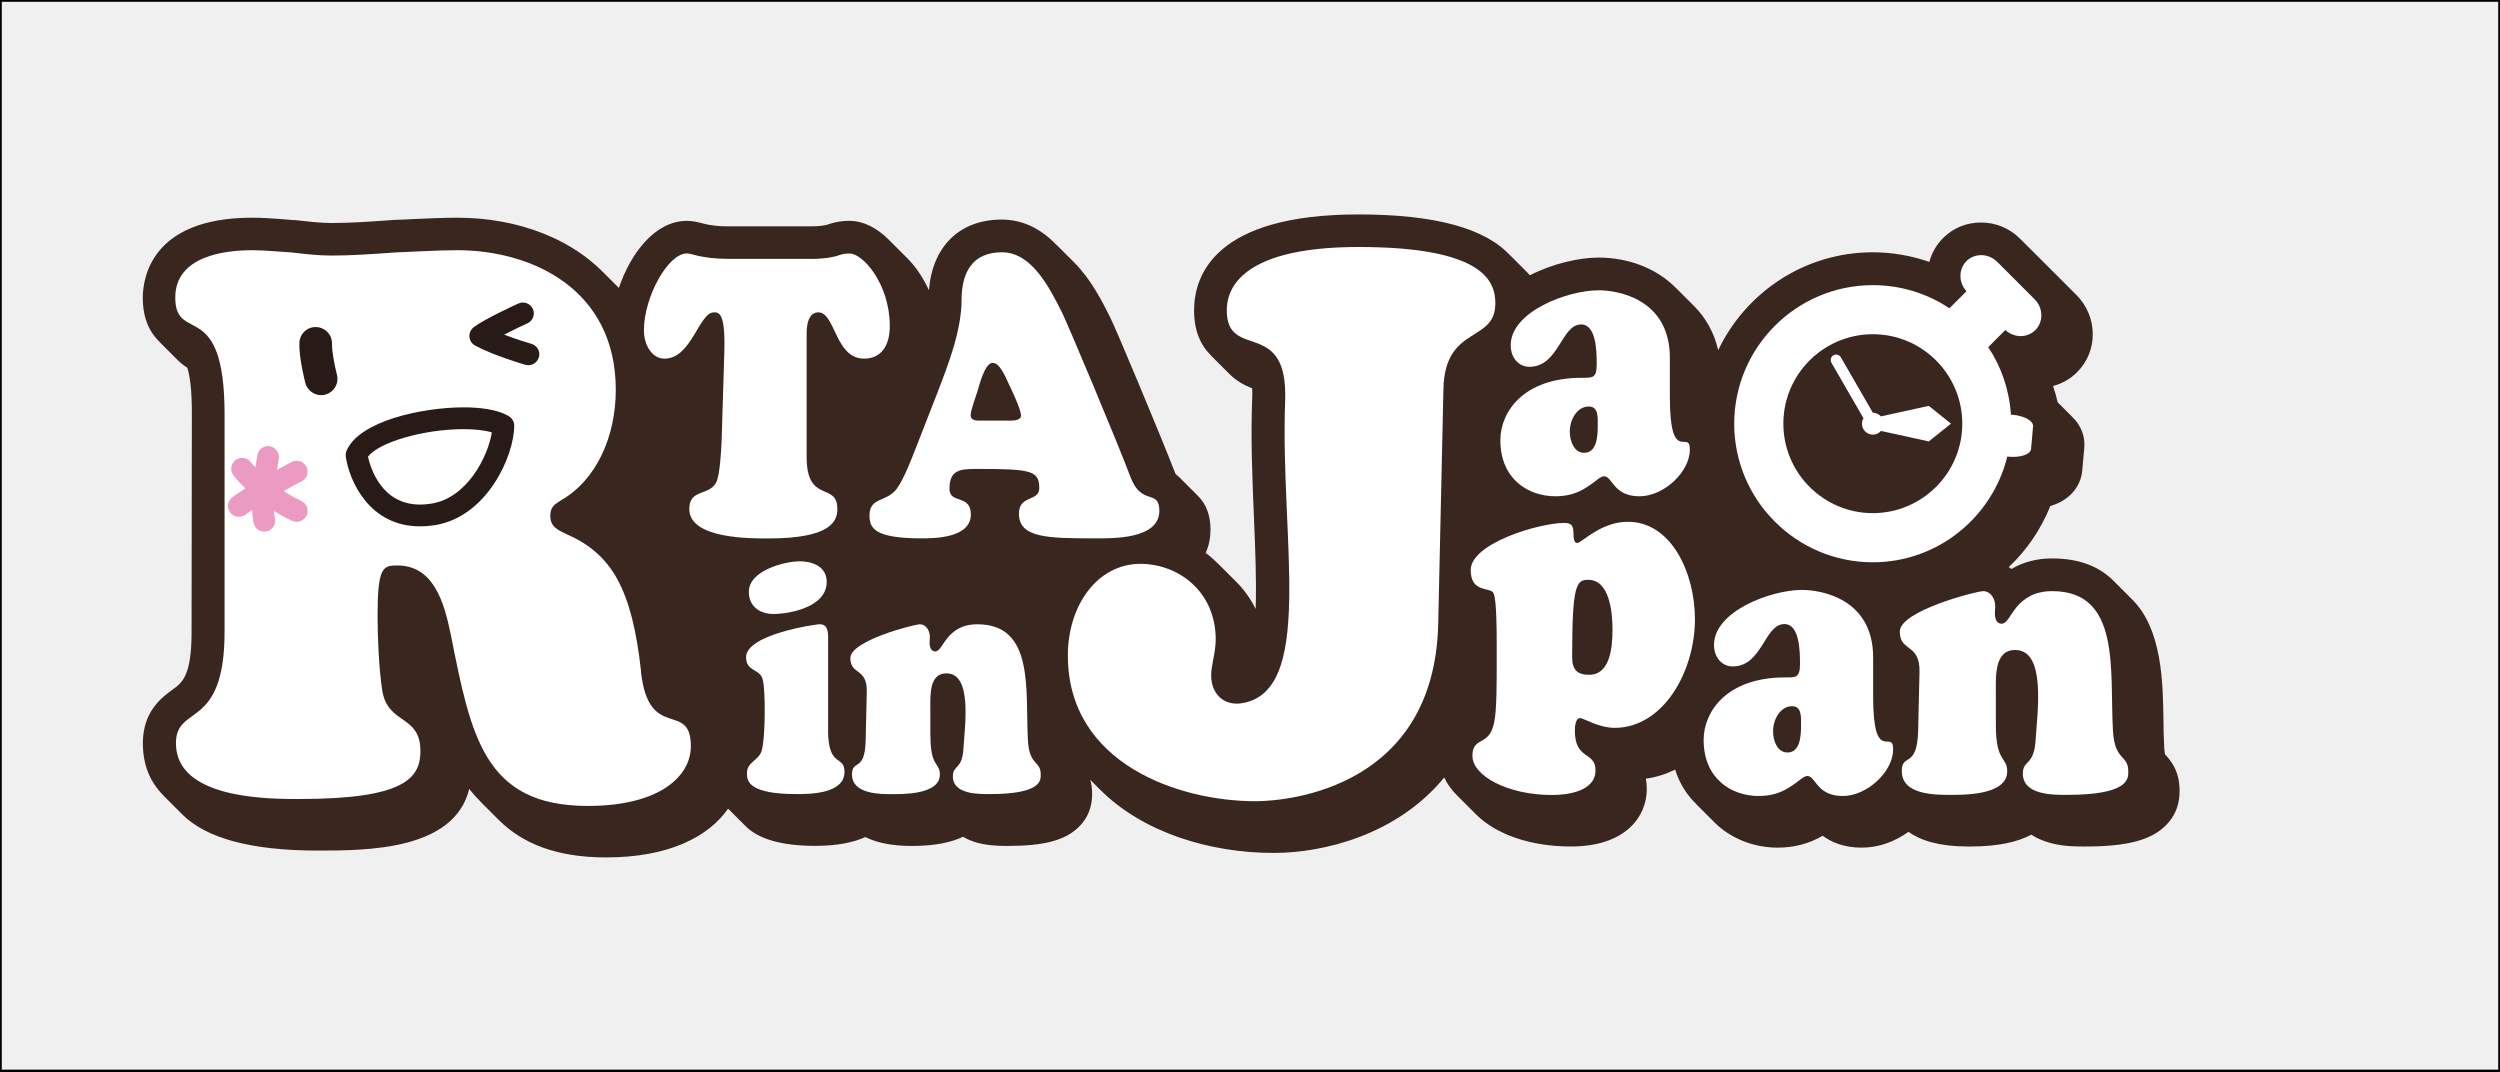
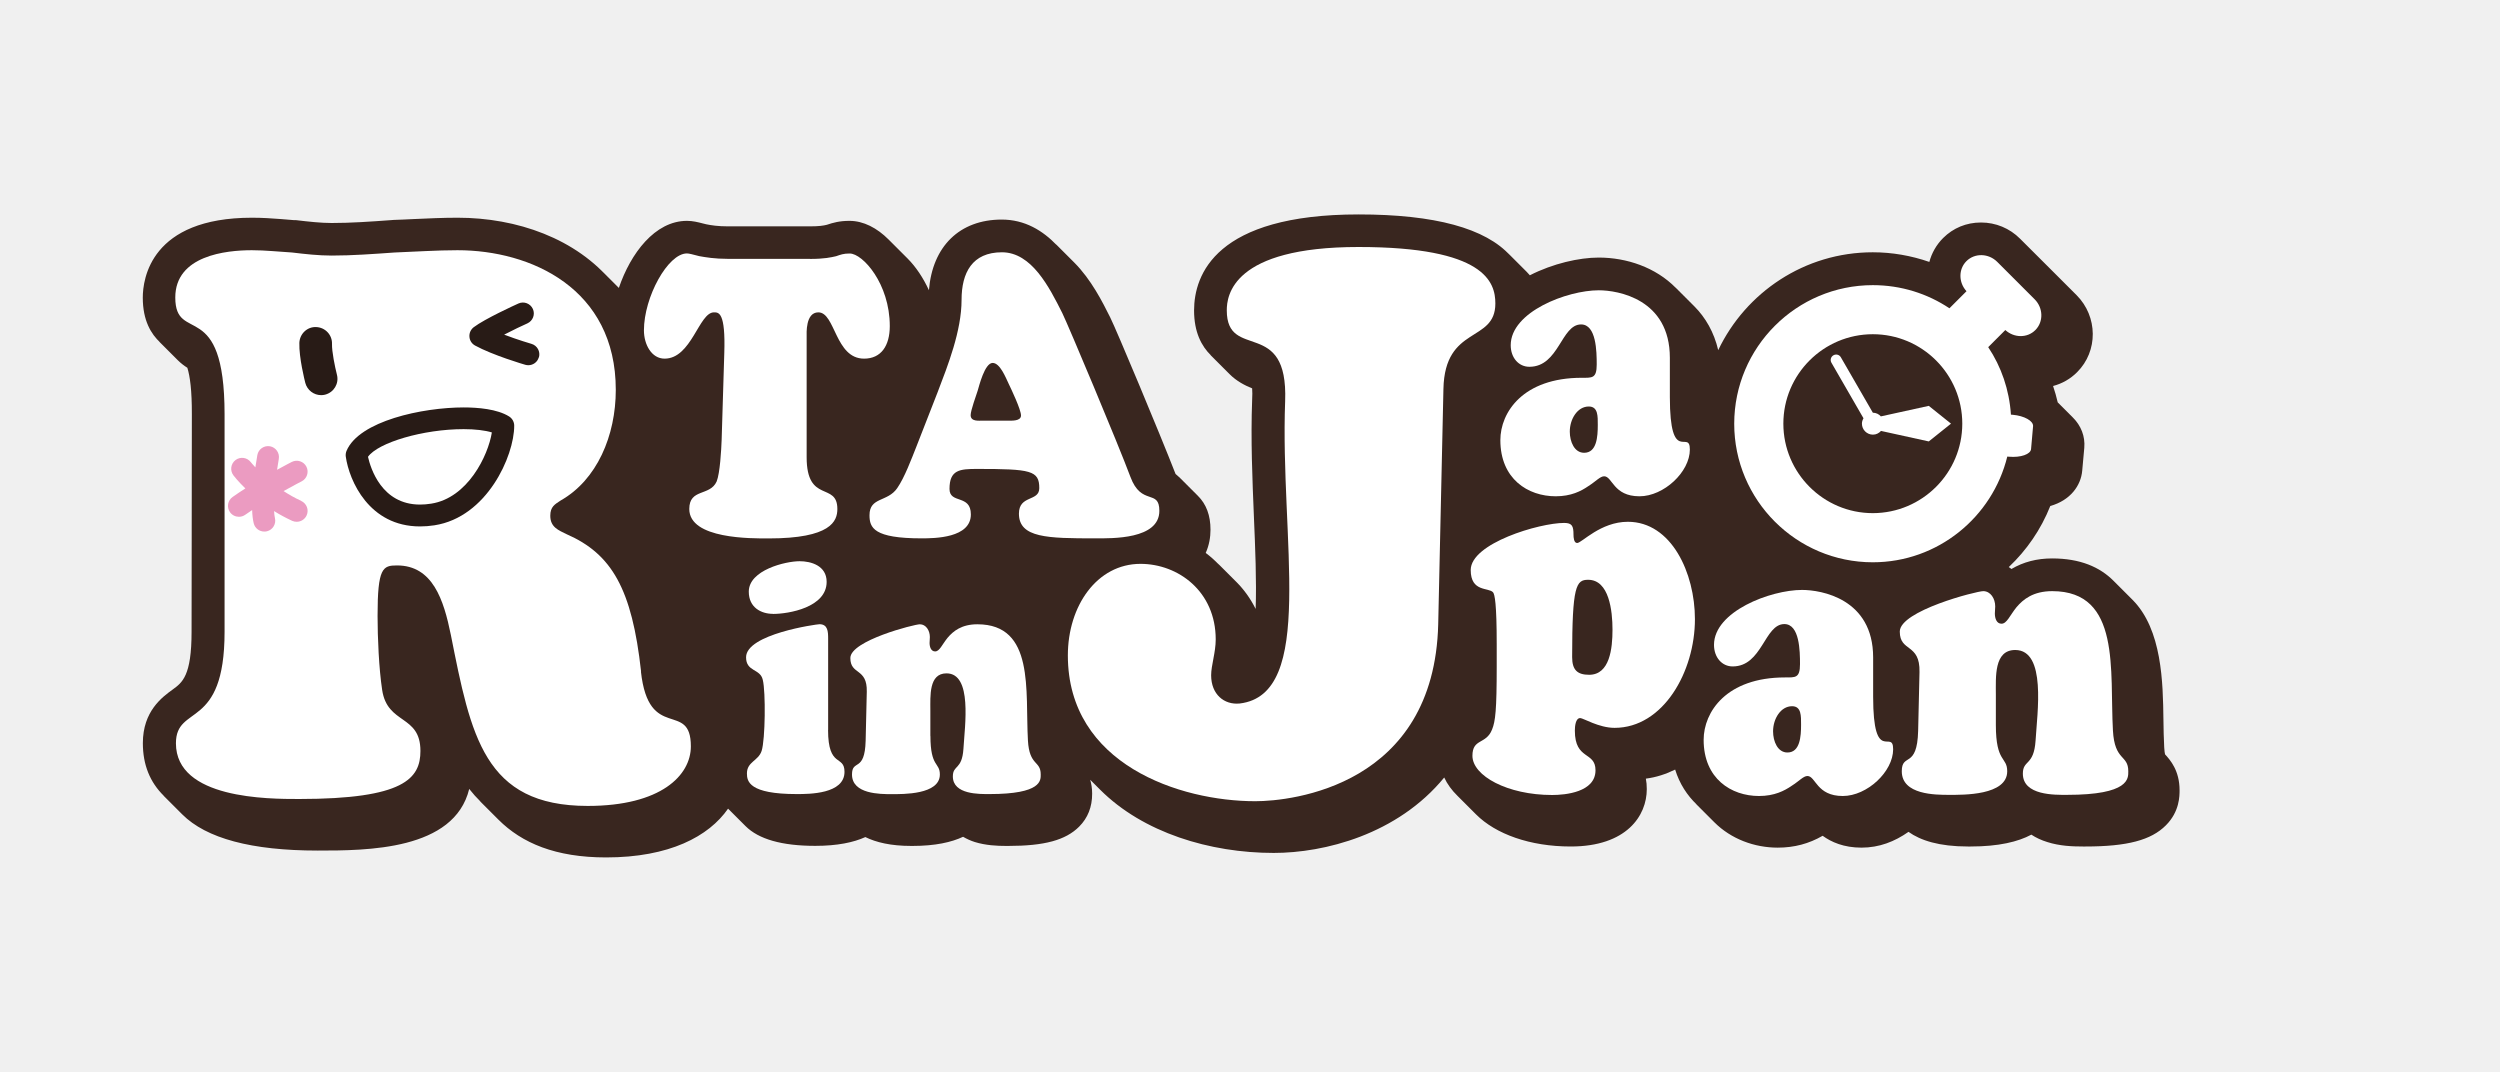
<svg xmlns="http://www.w3.org/2000/svg" width="350" height="150" viewBox="0 0 350 150">
  <defs>
-     <style>.cls-1{fill:none;stroke:#000;stroke-miterlimit:10;stroke-width:.5px;}.cls-2{fill:#fff;}.cls-3{isolation:isolate;}.cls-4{fill:#eb9bc1;}.cls-5{mix-blend-mode:multiply;opacity:.3;}.cls-6{fill:#39261f;}</style>
+     <style>.cls-1{fill:#39261f;}.cls-1,.cls-2,.cls-3,.cls-4{stroke-width:0px;}.cls-5{isolation:isolate;}.cls-2{fill:#fff;}.cls-3{fill:#eb9bc1;}.cls-4{mix-blend-mode:multiply;opacity:.3;}</style>
  </defs>
-   <g class="cls-3">
+   <g class="cls-5">
    <g id="_画像">
-       <path class="cls-6" d="M303.1,105.57c-.03-.12-.08-.41-.11-.93-.07-1.25-.09-2.57-.11-3.91-.07-5.12-.17-12.61-4.35-16.78l-2.65-2.65c-1.9-1.9-4.63-3.12-8.59-3.12-2.12,0-4.01.49-5.69,1.48-.11-.1-.25-.18-.37-.27,2.49-2.35,4.5-5.25,5.81-8.55,2.83-.8,4.29-2.87,4.47-4.94l.29-3.2c.14-1.63-.46-3.11-1.6-4.25l-2.12-2.12c-.18-.78-.4-1.55-.65-2.29,1.26-.33,2.43-.99,3.37-1.94,2.95-2.94,2.91-7.78-.08-10.78l-2.66-2.66-5.24-5.23c-1.47-1.48-3.42-2.28-5.48-2.28s-3.89.77-5.3,2.17c-.96.96-1.61,2.13-1.93,3.35-2.54-.88-5.2-1.35-7.92-1.35-9.54,0-17.78,5.61-21.64,13.7-.59-2.52-1.78-4.57-3.35-6.14l-2.66-2.66s.05.05.07.08c-2.83-2.88-6.89-4.24-10.79-4.24-2.73,0-6.41.83-9.64,2.48-.14-.16-.28-.32-.43-.47l-2.66-2.66c.13.13.24.26.36.39-3.46-3.84-10.56-5.78-21.25-5.78-20.02,0-23.02,8.43-23.03,13.44,0,3.06,1.05,5.01,2.36,6.29-.02-.02-.04-.03-.07-.05l2.66,2.66c1.02,1.03,2.21,1.62,3.18,2.01.03.44.04.97,0,1.62-.21,5.51.03,11.07.25,16.43.18,4.23.38,8.91.24,12.83-.71-1.43-1.62-2.7-2.7-3.78l-2.66-2.66c.1.1.19.21.28.31-.59-.63-1.23-1.2-1.91-1.71.48-1.07.67-2.19.67-3.25,0-1.99-.58-3.57-1.77-4.75l-2.66-2.66s.02.03.03.04c-.15-.15-.32-.29-.49-.43-2.27-5.82-8.27-20.16-9.15-21.92-1.07-2.14-2.65-5.3-5.05-7.7l-2.66-2.66c.09.09.16.18.24.26-1.96-2.05-4.47-3.6-7.72-3.6-5.89,0-9.7,3.75-10.19,9.89-.8-1.73-1.82-3.27-3-4.45l-2.66-2.66s.02.02.03.03c-1.63-1.64-3.54-2.63-5.49-2.63-1.41,0-2.31.26-3.17.55-.49.12-1.08.22-2.37.22h-11.48c-1.41,0-2.35-.15-3.03-.29l-.45-.11c-.74-.19-1.43-.37-2.26-.37-4.48,0-7.89,4.56-9.53,9.39l-2.27-2.27c.5.5.97,1.02,1.42,1.57-5.1-6.23-13.44-9.13-21.73-9.13-2.07,0-4.16.1-6.17.19-.95.04-1.88.1-2.81.12l-.36.03c-2.88.21-5.6.4-8.28.4-1.52,0-3.23-.19-5-.4h-.27c-.62-.05-1.22-.1-1.83-.15-1.29-.1-2.62-.19-4.06-.19-14.18,0-15.29,8.57-15.29,11.19,0,3.22,1.17,5.1,2.43,6.27-.07-.07-.14-.12-.21-.19.89.89,1.78,1.78,2.66,2.66.45.45.92.8,1.36,1.08.37,1.19.64,3.16.63,6.51l-.04,30.44c0,6.16-1.28,7.1-2.64,8.09-1.46,1.06-4.18,3.02-4.18,7.51,0,3.02.99,5.48,2.96,7.4-.03-.03-.08-.06-.11-.09.89.89,1.78,1.78,2.66,2.66,3.37,3.37,9.71,5.07,18.96,5.07,6.88,0,19.13-.02,21.22-8.63.5.64,1.04,1.24,1.62,1.81-.06-.06-.13-.11-.19-.17l2.66,2.66c3.28,3.28,8,5.29,15.07,5.29,8.85,0,14.39-2.94,17.08-6.83l2.44,2.44c1.84,1.84,5.1,2.77,9.76,2.77,3.1,0,5.36-.48,7.02-1.23,1.5.74,3.56,1.24,6.42,1.24h.19c3.16,0,5.44-.51,7.07-1.28.5.29,1.04.54,1.63.73,1.54.48,3.16.55,4.38.55h.32c5.07,0,8.03-.81,9.92-2.7,1.21-1.21,1.83-2.76,1.82-4.63,0-.74-.11-1.37-.27-1.93l1.39,1.39c6.01,6.01,15.36,8.85,24.3,8.85,7.06,0,17.31-2.56,23.87-10.56.43.93,1.06,1.79,1.86,2.57-.02-.02-.04-.04-.06-.06l2.66,2.66c2.75,2.75,7.55,4.49,13.25,4.49,7.85,0,10.65-4.33,10.65-8.03,0-.54-.04-1.02-.13-1.47,1.47-.19,2.83-.64,4.1-1.27.62,2,1.69,3.63,3.04,4.91-.07-.07-.14-.12-.21-.19l2.66,2.66c2.35,2.35,5.62,3.55,8.87,3.55,2.31,0,4.37-.55,6.29-1.66,1.21.88,2.96,1.66,5.44,1.66s4.65-.85,6.58-2.21c1.68,1.2,4.28,2.05,8.31,2.05h.38c3.95,0,6.67-.67,8.51-1.66.66.44,1.4.78,2.24,1.04,1.72.55,3.49.62,4.97.62h.37c5.81,0,9.19-.88,11.26-2.97,1.92-1.92,1.91-4.13,1.91-4.9,0-2.79-1.33-4.26-2.04-5.04Z" />
-       <polygon class="cls-5" points="66.13 75.4 38.8 75.4 38.8 41.17 77.02 41.17 77.02 64.5 66.13 75.4" />
-       <path class="cls-2" d="M113.41,36.25c2.01,0,2.94-.22,3.64-.38.65-.22,1.03-.38,1.91-.38,1.82,0,5.61,4.23,5.61,10.16,0,2.75-1.21,4.56-3.6,4.56-4.06,0-4.02-6.48-6.4-6.48-1.82,0-1.64,2.97-1.64,3.41v16.87c0,6.54,4.3,3.41,4.3,7.25,0,1.7-.89,4.12-9.62,4.12-2.38,0-11.11.11-11.11-4.12,0-2.91,2.89-1.76,3.83-3.85.47-1.15.65-4.45.7-5.82l.37-12.14c.19-5.77-.79-5.72-1.45-5.72-2.1,0-3.13,6.48-6.91,6.48-1.82,0-2.89-1.98-2.89-3.96,0-4.67,3.36-10.77,6.02-10.77.33,0,.84.16,1.73.38.89.16,2.15.38,4.02.38h11.49Z" />
-       <path class="cls-2" d="M131.26,54.93c1.45-3.79,3.36-8.62,3.36-12.96,0-3.79,1.49-6.65,5.65-6.65s6.63,4.89,8.45,8.51c.79,1.59,7.85,18.4,9.53,22.91,1.54,4.18,4.06,1.65,4.06,4.78,0,4.01-6.63,3.85-8.97,3.85-6.68,0-10.69-.06-10.69-3.46,0-2.64,2.85-1.65,2.85-3.57,0-2.47-1.17-2.69-8.69-2.69-2.43,0-3.88.11-3.88,2.8,0,2.14,2.99.71,2.99,3.57,0,3.3-5.04,3.35-6.91,3.35-6.68,0-7.28-1.48-7.28-3.24,0-2.58,2.52-1.81,3.88-3.79,1.03-1.48,2.01-4.12,2.71-5.88l2.94-7.53ZM141.07,58.88c.47,0,1.87.11,1.87-.72s-1.36-3.68-1.73-4.45c-.42-.88-1.21-2.91-2.24-2.91-1.12,0-1.91,3.29-2.1,3.9-.19.61-.98,2.75-.98,3.41,0,.93,1.17.77,1.68.77h3.5Z" />
-       <path class="cls-2" d="M115.93,102.2c0,5.4,2.3,3.43,2.3,5.86,0,3.11-4.94,3.11-6.69,3.11-6.69,0-6.97-1.79-6.97-2.89,0-1.65,1.6-1.74,2.06-3.16.51-1.6.58-8.24.16-9.94-.35-1.6-2.34-1.1-2.34-3.16,0-3.25,9.89-4.63,10.28-4.63,1.17,0,1.21,1.05,1.21,2.01v12.78ZM108.23,85.95c-1.64,0-3.39-.87-3.39-3.11,0-3.02,5.14-4.26,7.12-4.26,1.56,0,3.78.6,3.78,2.89,0,3.57-5.29,4.49-7.51,4.49Z" />
-       <path class="cls-2" d="M130.26,103.03c0,4.44,1.32,3.66,1.32,5.4,0,2.84-5.18,2.75-6.77,2.75s-5.53,0-5.53-2.75c0-2.2,1.79-.23,1.91-4.72l.16-6.87c.08-3.39-2.3-2.29-2.3-4.72s8.95-4.72,9.73-4.72c.86,0,1.4.87,1.4,1.79,0,.27-.04.55-.04.82,0,.55.2,1.19.78,1.19.62,0,.97-.96,1.75-1.92.78-.92,1.95-1.88,4.16-1.88,8.06,0,6.69,9.3,7.08,16.26.2,3.62,1.79,2.79,1.79,4.76,0,.82.16,2.75-7.16,2.75-1.4,0-5.14.09-5.14-2.47,0-1.65,1.28-.87,1.48-3.85.19-3.25,1.28-10.58-2.37-10.58-2.49,0-2.26,3.16-2.26,5.22v3.53Z" />
-       <path class="cls-2" d="M201.35,87.38c-.55,22.66-20.52,24.79-25.61,24.79-10.53,0-26.24-5.13-26.24-20.41,0-6.95,4.09-12.82,10.17-12.82,5.27,0,10.53,3.85,10.53,10.58,0,1.82-.64,3.63-.64,5.02,0,2.67,1.82,4.17,4,3.95,10.72-1.28,5.63-23.08,6.36-42.32.45-11.86-8.17-5.55-8.17-12.72,0-2.03.73-8.87,18.44-8.87s19.16,4.92,19.16,7.91c0,5.56-7.08,2.99-7.27,11.96l-.73,32.91Z" />
-       <path class="cls-2" d="M233.78,55.58c0,9.67,2.8,4.4,2.8,7.36,0,3.13-3.64,6.54-7.05,6.54-3.69,0-3.78-2.8-4.95-2.8-.56,0-1.17.72-2.2,1.37-1.03.71-2.43,1.43-4.58,1.43-3.88,0-7.75-2.42-7.75-7.86,0-3.9,3.18-8.73,11.39-8.73,1.45,0,2.1.11,2.1-1.86,0-1.82-.05-5.61-2.19-5.61-2.8,0-3.08,5.93-7.24,5.93-1.49,0-2.61-1.26-2.61-3.02,0-4.67,7.89-7.69,12.33-7.69,2.66,0,9.95,1.21,9.95,9.45v5.49ZM219.77,60.42c0,1.43.65,2.97,2.01,2.97,1.77,0,1.91-2.25,1.91-3.9,0-1.21.05-2.58-1.26-2.58-1.59,0-2.66,1.76-2.66,3.52Z" />
-       <path class="cls-2" d="M209.54,90.24c0-5.77-.28-7.03-.51-7.31-.61-.72-3.13,0-3.13-3.13,0-3.74,9.62-6.59,13.08-6.59,1.12,0,1.31.44,1.31,1.65,0,.38.05,1.16.51,1.16.65,0,3.27-2.97,7.1-2.97,6.12,0,9.39,7.2,9.39,13.63,0,7.36-4.44,15.22-11.25,15.22-2.2,0-4.39-1.37-4.81-1.37-.65,0-.75,1.15-.75,1.76,0,4.18,2.89,2.86,2.89,5.55,0,3.08-4.25,3.46-6.07,3.46-6.26,0-11.16-2.69-11.16-5.49,0-2.47,1.91-1.54,2.75-3.68.47-1.15.65-2.75.65-8.85v-3.02ZM222.34,81.17c-1.68,0-2.24.82-2.24,10.83,0,1.81.75,2.47,2.38,2.47,2.89,0,3.27-3.68,3.27-6.32s-.47-6.98-3.41-6.98Z" />
-       <path class="cls-2" d="M262.24,97.54c0,9.67,2.8,4.4,2.8,7.36,0,3.13-3.64,6.54-7.05,6.54-3.69,0-3.78-2.8-4.95-2.8-.56,0-1.17.72-2.2,1.37-1.03.71-2.43,1.43-4.58,1.43-3.88,0-7.75-2.42-7.75-7.86,0-3.9,3.18-8.74,11.39-8.74,1.45,0,2.1.11,2.1-1.87,0-1.81-.05-5.6-2.19-5.6-2.8,0-3.08,5.93-7.24,5.93-1.49,0-2.61-1.26-2.61-3.02,0-4.67,7.89-7.69,12.33-7.69,2.66,0,9.95,1.21,9.95,9.45v5.49ZM248.23,102.38c0,1.43.65,2.97,2.01,2.97,1.77,0,1.91-2.25,1.91-3.9,0-1.21.05-2.58-1.26-2.58-1.59,0-2.66,1.76-2.66,3.52Z" />
-       <path class="cls-2" d="M279.42,101.5c0,5.33,1.59,4.4,1.59,6.48,0,3.41-6.21,3.3-8.13,3.3s-6.63,0-6.63-3.3c0-2.64,2.15-.27,2.29-5.66l.19-8.24c.09-4.07-2.76-2.75-2.76-5.66s10.74-5.66,11.68-5.66c1.03,0,1.68,1.04,1.68,2.14,0,.33-.05.66-.05.99,0,.66.23,1.43.93,1.43.75,0,1.17-1.16,2.1-2.31.93-1.1,2.34-2.25,5-2.25,9.67,0,8.03,11.15,8.5,19.5.23,4.34,2.15,3.35,2.15,5.72,0,.99.19,3.3-8.59,3.3-1.68,0-6.17.11-6.17-2.97,0-1.98,1.54-1.04,1.78-4.62.23-3.9,1.54-12.69-2.85-12.69-2.99,0-2.71,3.79-2.71,6.26v4.23Z" />
-       <path class="cls-2" d="M51.52,63.96c.36,1.59,1.91,6.68,7.28,6.68.5,0,1.03-.04,1.57-.13,5.1-.79,7.97-6.71,8.49-9.97-.94-.29-2.34-.46-3.95-.46-5.64,0-11.97,1.87-13.39,3.87Z" />
-       <path class="cls-2" d="M89.75,94.01c-1.27-11.54-4.09-16.46-10.44-19.23-1.09-.54-2.27-.96-2.27-2.57,0-1.28.64-1.6,1.45-2.14,5.09-2.88,7.72-9.08,7.72-15.49,0-14.21-11.9-19.55-22.16-19.55-2.91,0-5.9.21-8.81.32-3,.21-5.9.43-8.81.43-1.82,0-3.72-.21-5.54-.43-1.91-.11-3.72-.32-5.63-.32-3.63,0-10.72.75-10.72,6.62,0,6.62,6.9-.21,6.9,16.35v30.46c0,13.89-6.81,10.05-6.81,15.6,0,7.8,12.9,7.8,17.25,7.8,14.71,0,16.98-2.88,16.98-6.73,0-5.13-4.63-3.63-5.36-8.55-.45-2.99-.64-7.27-.64-10.37,0-6.73.73-7.05,2.72-7.05,5,0,6.54,4.81,7.54,9.73,2.81,14.1,4.63,23.94,19.16,23.94,10.26,0,14.44-4.28,14.44-8.34,0-6.52-5.9-.53-6.99-10.47ZM45.53,55.25c-.19.05-.38.07-.57.07-1.02,0-1.95-.69-2.22-1.72-.09-.36-.89-3.54-.83-5.59.04-1.26,1.09-2.28,2.35-2.22,1.26.04,2.26,1.09,2.22,2.35-.03,1.07.41,3.22.69,4.32.32,1.23-.42,2.47-1.65,2.79ZM60.84,73.53c-.7.11-1.38.16-2.04.16-7.12,0-9.91-6.39-10.39-9.77-.04-.27,0-.55.1-.8,1.76-4.2,10.65-6.09,16.4-6.09,1.98,0,4.69.22,6.36,1.26.45.28.72.77.72,1.3,0,4.26-3.83,12.81-11.16,13.94ZM75.43,50.03c-.19.67-.8,1.1-1.46,1.1-.14,0-.29-.02-.43-.06-.19-.05-4.58-1.35-7.04-2.7-.45-.25-.75-.71-.78-1.23-.04-.52.19-1.01.6-1.33,1.56-1.18,5.79-3.11,6.26-3.32.77-.35,1.67,0,2.02.76.35.77,0,1.67-.76,2.02-.67.3-2.02.93-3.26,1.58,1.9.73,3.8,1.28,3.83,1.29.81.24,1.27,1.08,1.04,1.89Z" />
-       <path class="cls-2" d="M280.75,46.21c1.22,1.11,3.07,1.14,4.2,0,1.16-1.16,1.11-3.1-.1-4.31l-5.24-5.24c-1.21-1.21-3.15-1.26-4.31-.1-1.13,1.13-1.11,2.99.01,4.21l-2.39,2.39c-3.07-2.05-6.76-3.24-10.72-3.24-10.7,0-19.4,8.7-19.41,19.4,0,10.7,8.71,19.4,19.4,19.4,9.11,0,16.75-6.32,18.83-14.8l.25.02c1.63.14,3.02-.34,3.08-1.08l.28-3.19c.06-.73-1.22-1.46-2.85-1.6l-.25-.02c-.23-3.48-1.35-6.71-3.18-9.45l2.39-2.39ZM262.2,71.84c-6.91,0-12.53-5.62-12.53-12.53,0-6.91,5.62-12.52,12.53-12.52,6.9,0,12.52,5.61,12.52,12.52,0,6.91-5.62,12.52-12.52,12.53Z" />
-       <path class="cls-2" d="M263.34,58.31c-.28-.32-.68-.53-1.14-.53,0,0,0,0,0,0l-4.48-7.76c-.21-.37-.67-.49-1.04-.28-.37.21-.49.68-.28,1.04l4.49,7.78c-.13.22-.22.47-.22.75,0,.85.69,1.54,1.54,1.54.46,0,.85-.21,1.13-.52l6.69,1.47,3.11-2.49-3.11-2.49-6.69,1.47Z" />
-       <path class="cls-4" d="M42.17,70.12c-.91-.41-1.72-.88-2.47-1.37,1.45-.81,2.51-1.35,2.53-1.36.75-.38,1.05-1.3.67-2.05-.38-.75-1.3-1.05-2.05-.67-.08.04-.9.46-2.06,1.1.08-.55.16-1.07.24-1.51.15-.83-.4-1.62-1.22-1.78-.84-.15-1.63.4-1.78,1.22-.04.2-.15.85-.28,1.73-.4-.43-.63-.72-.64-.73-.51-.67-1.47-.8-2.14-.29-.67.51-.8,1.47-.29,2.14.05.07.63.82,1.67,1.83-.61.39-1.21.79-1.79,1.2-.69.49-.85,1.44-.36,2.13.3.42.77.64,1.25.64.31,0,.61-.09.88-.28.31-.22.64-.44.97-.66.02.69.09,1.32.22,1.85.17.7.8,1.16,1.48,1.16.12,0,.24-.01.37-.04.82-.2,1.32-1.03,1.12-1.85-.06-.26-.1-.6-.12-.98.78.49,1.63.95,2.54,1.37.2.09.42.13.63.13.58,0,1.14-.34,1.39-.9.35-.77,0-1.67-.77-2.02Z" />
-     </g>
-     <g id="_ガイド">
-       <rect class="cls-1" width="350" height="150" />
+       <path class="cls-1" d="m303.1,105.57c-.03-.12-.08-.41-.11-.93-.07-1.25-.09-2.57-.11-3.91-.07-5.12-.17-12.61-4.35-16.78l-2.65-2.65c-1.9-1.9-4.63-3.12-8.59-3.12-2.12,0-4.01.49-5.69,1.48-.11-.1-.25-.18-.37-.27,2.49-2.35,4.5-5.25,5.81-8.55,2.83-.8,4.29-2.87,4.47-4.94l.29-3.2c.14-1.63-.46-3.11-1.6-4.25l-2.12-2.12c-.18-.78-.4-1.55-.65-2.29,1.26-.33,2.43-.99,3.37-1.94,2.95-2.94,2.91-7.78-.08-10.78l-2.66-2.66-5.24-5.23c-1.47-1.48-3.42-2.28-5.48-2.28s-3.89.77-5.3,2.17c-.96.96-1.61,2.13-1.93,3.35-2.54-.88-5.2-1.35-7.92-1.35-9.54,0-17.78,5.61-21.64,13.7-.59-2.52-1.78-4.57-3.35-6.14l-2.66-2.66s.05.05.07.08c-2.83-2.88-6.89-4.24-10.79-4.24-2.73,0-6.41.83-9.64,2.48-.14-.16-.28-.32-.43-.47l-2.66-2.66c.13.13.24.26.36.39-3.46-3.84-10.56-5.78-21.25-5.78-20.02,0-23.02,8.43-23.03,13.44,0,3.06,1.05,5.01,2.36,6.29-.02-.02-.04-.03-.07-.05l2.66,2.66c1.02,1.03,2.21,1.62,3.18,2.01.03.44.04.97,0,1.62-.21,5.51.03,11.07.25,16.43.18,4.23.38,8.91.24,12.83-.71-1.43-1.62-2.7-2.7-3.78l-2.66-2.66c.1.1.19.21.28.31-.59-.63-1.23-1.2-1.91-1.71.48-1.07.67-2.19.67-3.25,0-1.99-.58-3.57-1.77-4.75l-2.66-2.66s.02.03.03.04c-.15-.15-.32-.29-.49-.43-2.27-5.82-8.27-20.16-9.15-21.92-1.07-2.14-2.65-5.3-5.05-7.7l-2.66-2.66c.09.09.16.18.24.26-1.96-2.05-4.47-3.6-7.72-3.6-5.89,0-9.7,3.75-10.19,9.89-.8-1.73-1.82-3.27-3-4.45l-2.66-2.66s.02.02.03.03c-1.63-1.64-3.54-2.63-5.49-2.63-1.41,0-2.31.26-3.17.55-.49.12-1.08.22-2.37.22h-11.48c-1.41,0-2.35-.15-3.03-.29l-.45-.11c-.74-.19-1.43-.37-2.26-.37-4.48,0-7.89,4.56-9.53,9.39l-2.27-2.27c.5.5.97,1.02,1.42,1.57-5.1-6.23-13.44-9.13-21.73-9.13-2.07,0-4.16.1-6.17.19-.95.04-1.88.1-2.81.12l-.36.03c-2.88.21-5.6.4-8.28.4-1.52,0-3.23-.19-5-.4h-.27c-.62-.05-1.22-.1-1.83-.15-1.29-.1-2.62-.19-4.06-.19-14.18,0-15.29,8.57-15.29,11.19,0,3.22,1.17,5.1,2.43,6.27-.07-.07-.14-.12-.21-.19.89.89,1.78,1.78,2.66,2.66.45.45.92.8,1.36,1.08.37,1.19.64,3.16.63,6.51l-.04,30.44c0,6.16-1.28,7.1-2.64,8.09-1.46,1.06-4.18,3.02-4.18,7.51,0,3.02.99,5.48,2.96,7.4-.03-.03-.08-.06-.11-.09.89.89,1.78,1.78,2.66,2.66,3.37,3.37,9.71,5.07,18.96,5.07,6.88,0,19.13-.02,21.22-8.63.5.64,1.04,1.24,1.62,1.81-.06-.06-.13-.11-.19-.17l2.66,2.66c3.28,3.28,8,5.29,15.07,5.29,8.85,0,14.39-2.94,17.08-6.83l2.44,2.44c1.84,1.84,5.1,2.77,9.76,2.77,3.1,0,5.36-.48,7.02-1.23,1.5.74,3.56,1.24,6.42,1.24h.19c3.16,0,5.44-.51,7.07-1.28.5.29,1.04.54,1.63.73,1.54.48,3.16.55,4.38.55h.32c5.07,0,8.03-.81,9.92-2.7,1.21-1.21,1.83-2.76,1.82-4.63,0-.74-.11-1.37-.27-1.93l1.39,1.39c6.01,6.01,15.36,8.85,24.3,8.85,7.06,0,17.31-2.56,23.87-10.56.43.93,1.06,1.79,1.86,2.57-.02-.02-.04-.04-.06-.06l2.66,2.66c2.75,2.75,7.55,4.49,13.25,4.49,7.85,0,10.65-4.33,10.65-8.03,0-.54-.04-1.02-.13-1.47,1.47-.19,2.83-.64,4.1-1.27.62,2,1.69,3.63,3.04,4.91-.07-.07-.14-.12-.21-.19l2.66,2.66c2.35,2.35,5.62,3.55,8.87,3.55,2.31,0,4.37-.55,6.29-1.66,1.21.88,2.96,1.66,5.44,1.66s4.65-.85,6.58-2.21c1.68,1.2,4.28,2.05,8.31,2.05h.38c3.95,0,6.67-.67,8.51-1.66.66.44,1.4.78,2.24,1.04,1.72.55,3.49.62,4.97.62h.37c5.81,0,9.19-.88,11.26-2.97,1.92-1.92,1.91-4.13,1.91-4.9,0-2.79-1.33-4.26-2.04-5.04Z" />
+       <polygon class="cls-4" points="66.13 75.4 38.8 75.4 38.8 41.17 77.02 41.17 77.02 64.5 66.13 75.4" />
+       <path class="cls-2" d="m113.41,36.25c2.01,0,2.94-.22,3.64-.38.65-.22,1.03-.38,1.91-.38,1.82,0,5.61,4.23,5.61,10.16,0,2.75-1.21,4.56-3.6,4.56-4.06,0-4.02-6.48-6.4-6.48-1.82,0-1.64,2.97-1.64,3.41v16.87c0,6.54,4.3,3.41,4.3,7.25,0,1.7-.89,4.12-9.62,4.12-2.38,0-11.11.11-11.11-4.12,0-2.91,2.89-1.76,3.83-3.85.47-1.15.65-4.45.7-5.82l.37-12.14c.19-5.77-.79-5.72-1.45-5.72-2.1,0-3.13,6.48-6.91,6.48-1.82,0-2.89-1.98-2.89-3.96,0-4.67,3.36-10.77,6.02-10.77.33,0,.84.16,1.73.38.89.16,2.15.38,4.02.38h11.49Z" />
+       <path class="cls-2" d="m131.26,54.93c1.45-3.79,3.36-8.62,3.36-12.96,0-3.79,1.49-6.65,5.65-6.65s6.63,4.89,8.45,8.51c.79,1.59,7.85,18.4,9.53,22.91,1.54,4.18,4.06,1.65,4.06,4.78,0,4.01-6.63,3.85-8.97,3.85-6.68,0-10.69-.06-10.69-3.46,0-2.64,2.85-1.65,2.85-3.57,0-2.47-1.17-2.69-8.69-2.69-2.43,0-3.88.11-3.88,2.8,0,2.14,2.99.71,2.99,3.57,0,3.3-5.04,3.35-6.91,3.35-6.68,0-7.28-1.48-7.28-3.24,0-2.58,2.52-1.81,3.88-3.79,1.03-1.48,2.01-4.12,2.71-5.88l2.94-7.53Zm9.81,3.96c.47,0,1.87.11,1.87-.72s-1.36-3.68-1.73-4.45c-.42-.88-1.21-2.91-2.24-2.91-1.12,0-1.91,3.29-2.1,3.9-.19.61-.98,2.75-.98,3.41,0,.93,1.17.77,1.68.77h3.5Z" />
+       <path class="cls-2" d="m115.93,102.2c0,5.4,2.3,3.43,2.3,5.86,0,3.11-4.94,3.11-6.69,3.11-6.69,0-6.97-1.79-6.97-2.89,0-1.65,1.6-1.74,2.06-3.16.51-1.6.58-8.24.16-9.94-.35-1.6-2.34-1.1-2.34-3.16,0-3.25,9.89-4.63,10.28-4.63,1.17,0,1.21,1.05,1.21,2.01v12.78Zm-7.71-16.26c-1.64,0-3.39-.87-3.39-3.11,0-3.02,5.14-4.26,7.12-4.26,1.56,0,3.78.6,3.78,2.89,0,3.57-5.29,4.49-7.51,4.49Z" />
+       <path class="cls-2" d="m130.26,103.03c0,4.44,1.32,3.66,1.32,5.4,0,2.84-5.18,2.75-6.77,2.75s-5.53,0-5.53-2.75c0-2.2,1.79-.23,1.91-4.72l.16-6.87c.08-3.39-2.3-2.29-2.3-4.72s8.95-4.72,9.73-4.72c.86,0,1.4.87,1.4,1.79,0,.27-.04.55-.04.82,0,.55.2,1.19.78,1.19.62,0,.97-.96,1.75-1.92.78-.92,1.95-1.88,4.16-1.88,8.06,0,6.69,9.3,7.08,16.26.2,3.62,1.79,2.79,1.79,4.76,0,.82.16,2.75-7.16,2.75-1.4,0-5.14.09-5.14-2.47,0-1.65,1.28-.87,1.48-3.85.19-3.25,1.28-10.58-2.37-10.58-2.49,0-2.26,3.16-2.26,5.22v3.53Z" />
+       <path class="cls-2" d="m201.35,87.38c-.55,22.66-20.52,24.79-25.61,24.79-10.53,0-26.24-5.13-26.24-20.41,0-6.95,4.09-12.82,10.17-12.82,5.27,0,10.53,3.85,10.53,10.58,0,1.82-.64,3.63-.64,5.02,0,2.67,1.82,4.17,4,3.95,10.72-1.28,5.63-23.08,6.36-42.32.45-11.86-8.17-5.55-8.17-12.72,0-2.03.73-8.87,18.44-8.87s19.16,4.92,19.16,7.91c0,5.56-7.08,2.99-7.27,11.96l-.73,32.91Z" />
+       <path class="cls-2" d="m233.78,55.58c0,9.67,2.8,4.4,2.8,7.36,0,3.13-3.64,6.54-7.05,6.54-3.69,0-3.78-2.8-4.95-2.8-.56,0-1.17.72-2.2,1.37-1.03.71-2.43,1.43-4.58,1.43-3.88,0-7.75-2.42-7.75-7.86,0-3.9,3.18-8.73,11.39-8.73,1.45,0,2.1.11,2.1-1.86,0-1.82-.05-5.61-2.19-5.61-2.8,0-3.08,5.93-7.24,5.93-1.49,0-2.61-1.26-2.61-3.02,0-4.67,7.89-7.69,12.33-7.69,2.66,0,9.95,1.21,9.95,9.45v5.49Zm-14.01,4.84c0,1.43.65,2.97,2.01,2.97,1.77,0,1.91-2.25,1.91-3.9,0-1.21.05-2.58-1.26-2.58-1.59,0-2.66,1.76-2.66,3.52Z" />
+       <path class="cls-2" d="m209.54,90.24c0-5.77-.28-7.03-.51-7.31-.61-.72-3.13,0-3.13-3.13,0-3.74,9.62-6.59,13.08-6.59,1.12,0,1.31.44,1.31,1.65,0,.38.05,1.16.51,1.16.65,0,3.27-2.97,7.1-2.97,6.12,0,9.39,7.2,9.39,13.63,0,7.36-4.44,15.22-11.25,15.22-2.2,0-4.39-1.37-4.81-1.37-.65,0-.75,1.15-.75,1.76,0,4.18,2.89,2.86,2.89,5.55,0,3.08-4.25,3.46-6.07,3.46-6.26,0-11.16-2.69-11.16-5.49,0-2.47,1.91-1.54,2.75-3.68.47-1.15.65-2.75.65-8.85v-3.02Zm12.8-9.07c-1.68,0-2.24.82-2.24,10.83,0,1.81.75,2.47,2.38,2.47,2.89,0,3.27-3.68,3.27-6.32s-.47-6.98-3.41-6.98Z" />
+       <path class="cls-2" d="m262.24,97.54c0,9.67,2.8,4.4,2.8,7.36,0,3.13-3.64,6.54-7.05,6.54-3.69,0-3.78-2.8-4.95-2.8-.56,0-1.17.72-2.2,1.37-1.03.71-2.43,1.43-4.58,1.43-3.88,0-7.75-2.42-7.75-7.86,0-3.9,3.18-8.74,11.39-8.74,1.45,0,2.1.11,2.1-1.87,0-1.81-.05-5.6-2.19-5.6-2.8,0-3.08,5.93-7.24,5.93-1.49,0-2.61-1.26-2.61-3.02,0-4.67,7.89-7.69,12.33-7.69,2.66,0,9.95,1.21,9.95,9.45v5.49Zm-14.01,4.84c0,1.43.65,2.97,2.01,2.97,1.77,0,1.91-2.25,1.91-3.9,0-1.21.05-2.58-1.26-2.58-1.59,0-2.66,1.76-2.66,3.52Z" />
+       <path class="cls-2" d="m279.42,101.5c0,5.33,1.59,4.4,1.59,6.48,0,3.41-6.21,3.3-8.13,3.3s-6.63,0-6.63-3.3c0-2.64,2.15-.27,2.29-5.66l.19-8.24c.09-4.07-2.76-2.75-2.76-5.66s10.74-5.66,11.68-5.66c1.03,0,1.68,1.04,1.68,2.14,0,.33-.05.66-.05.99,0,.66.23,1.43.93,1.43.75,0,1.17-1.16,2.1-2.31.93-1.1,2.34-2.25,5-2.25,9.67,0,8.03,11.15,8.5,19.5.23,4.34,2.15,3.35,2.15,5.72,0,.99.19,3.3-8.59,3.3-1.68,0-6.17.11-6.17-2.97,0-1.98,1.54-1.04,1.78-4.62.23-3.9,1.54-12.69-2.85-12.69-2.99,0-2.71,3.79-2.71,6.26v4.23Z" />
+       <path class="cls-2" d="m51.52,63.96c.36,1.59,1.91,6.68,7.28,6.68.5,0,1.03-.04,1.57-.13,5.1-.79,7.97-6.71,8.49-9.97-.94-.29-2.34-.46-3.95-.46-5.64,0-11.97,1.87-13.39,3.87Z" />
+       <path class="cls-2" d="m89.75,94.01c-1.27-11.54-4.09-16.46-10.44-19.23-1.09-.54-2.27-.96-2.27-2.57,0-1.28.64-1.6,1.45-2.14,5.09-2.88,7.72-9.08,7.72-15.49,0-14.21-11.9-19.55-22.16-19.55-2.91,0-5.9.21-8.81.32-3,.21-5.9.43-8.81.43-1.82,0-3.72-.21-5.54-.43-1.91-.11-3.72-.32-5.63-.32-3.63,0-10.72.75-10.72,6.62,0,6.62,6.9-.21,6.9,16.35v30.46c0,13.89-6.81,10.05-6.81,15.6,0,7.8,12.9,7.8,17.25,7.8,14.71,0,16.98-2.88,16.98-6.73,0-5.13-4.63-3.63-5.36-8.55-.45-2.99-.64-7.27-.64-10.37,0-6.73.73-7.05,2.72-7.05,5,0,6.54,4.81,7.54,9.73,2.81,14.1,4.63,23.94,19.16,23.94,10.26,0,14.44-4.28,14.44-8.34,0-6.52-5.9-.53-6.99-10.47Zm-44.22-38.76c-.19.05-.38.07-.57.07-1.02,0-1.95-.69-2.22-1.72-.09-.36-.89-3.54-.83-5.59.04-1.26,1.09-2.28,2.35-2.22,1.26.04,2.26,1.09,2.22,2.35-.03,1.07.41,3.22.69,4.32.32,1.23-.42,2.47-1.65,2.79Zm15.31,18.29c-.7.11-1.38.16-2.04.16-7.12,0-9.91-6.39-10.39-9.77-.04-.27,0-.55.1-.8,1.76-4.2,10.65-6.09,16.4-6.09,1.98,0,4.69.22,6.36,1.26.45.28.72.77.72,1.3,0,4.26-3.83,12.81-11.16,13.94Zm14.59-23.51c-.19.67-.8,1.1-1.46,1.1-.14,0-.29-.02-.43-.06-.19-.05-4.58-1.35-7.04-2.7-.45-.25-.75-.71-.78-1.23-.04-.52.19-1.01.6-1.33,1.56-1.18,5.79-3.11,6.26-3.32.77-.35,1.67,0,2.02.76.35.77,0,1.67-.76,2.02-.67.3-2.02.93-3.26,1.58,1.9.73,3.8,1.28,3.83,1.29.81.24,1.27,1.08,1.04,1.89Z" />
+       <path class="cls-2" d="m280.75,46.21c1.22,1.11,3.07,1.14,4.2,0,1.16-1.16,1.11-3.1-.1-4.31l-5.24-5.24c-1.21-1.21-3.15-1.26-4.31-.1-1.13,1.13-1.11,2.99.01,4.21l-2.39,2.39c-3.07-2.05-6.76-3.24-10.72-3.24-10.7,0-19.4,8.7-19.41,19.4,0,10.7,8.71,19.4,19.4,19.4,9.11,0,16.75-6.32,18.83-14.8l.25.02c1.63.14,3.02-.34,3.08-1.08l.28-3.19c.06-.73-1.22-1.46-2.85-1.6l-.25-.02c-.23-3.48-1.35-6.71-3.18-9.45l2.39-2.39Zm-18.55,25.63c-6.91,0-12.53-5.62-12.53-12.53,0-6.91,5.62-12.52,12.53-12.52,6.9,0,12.52,5.61,12.52,12.52,0,6.91-5.62,12.52-12.52,12.53Z" />
+       <path class="cls-2" d="m263.34,58.31c-.28-.32-.68-.53-1.14-.53,0,0,0,0,0,0l-4.48-7.76c-.21-.37-.67-.49-1.04-.28-.37.21-.49.68-.28,1.04l4.49,7.78c-.13.22-.22.47-.22.75,0,.85.69,1.54,1.54,1.54.46,0,.85-.21,1.13-.52l6.69,1.47,3.11-2.49-3.11-2.49-6.69,1.47Z" />
+       <path class="cls-3" d="m42.17,70.12c-.91-.41-1.72-.88-2.47-1.37,1.45-.81,2.51-1.35,2.53-1.36.75-.38,1.05-1.3.67-2.05-.38-.75-1.3-1.05-2.05-.67-.08.04-.9.46-2.06,1.1.08-.55.16-1.07.24-1.51.15-.83-.4-1.62-1.22-1.78-.84-.15-1.63.4-1.78,1.22-.04.2-.15.85-.28,1.73-.4-.43-.63-.72-.64-.73-.51-.67-1.47-.8-2.14-.29-.67.51-.8,1.47-.29,2.14.05.07.63.82,1.67,1.83-.61.39-1.21.79-1.79,1.2-.69.49-.85,1.44-.36,2.13.3.42.77.64,1.25.64.31,0,.61-.09.88-.28.31-.22.64-.44.97-.66.02.69.09,1.32.22,1.85.17.7.8,1.16,1.48,1.16.12,0,.24-.01.37-.04.82-.2,1.32-1.03,1.12-1.85-.06-.26-.1-.6-.12-.98.78.49,1.63.95,2.54,1.37.2.09.42.13.63.13.58,0,1.14-.34,1.39-.9.35-.77,0-1.67-.77-2.02Z" />
    </g>
  </g>
</svg>
